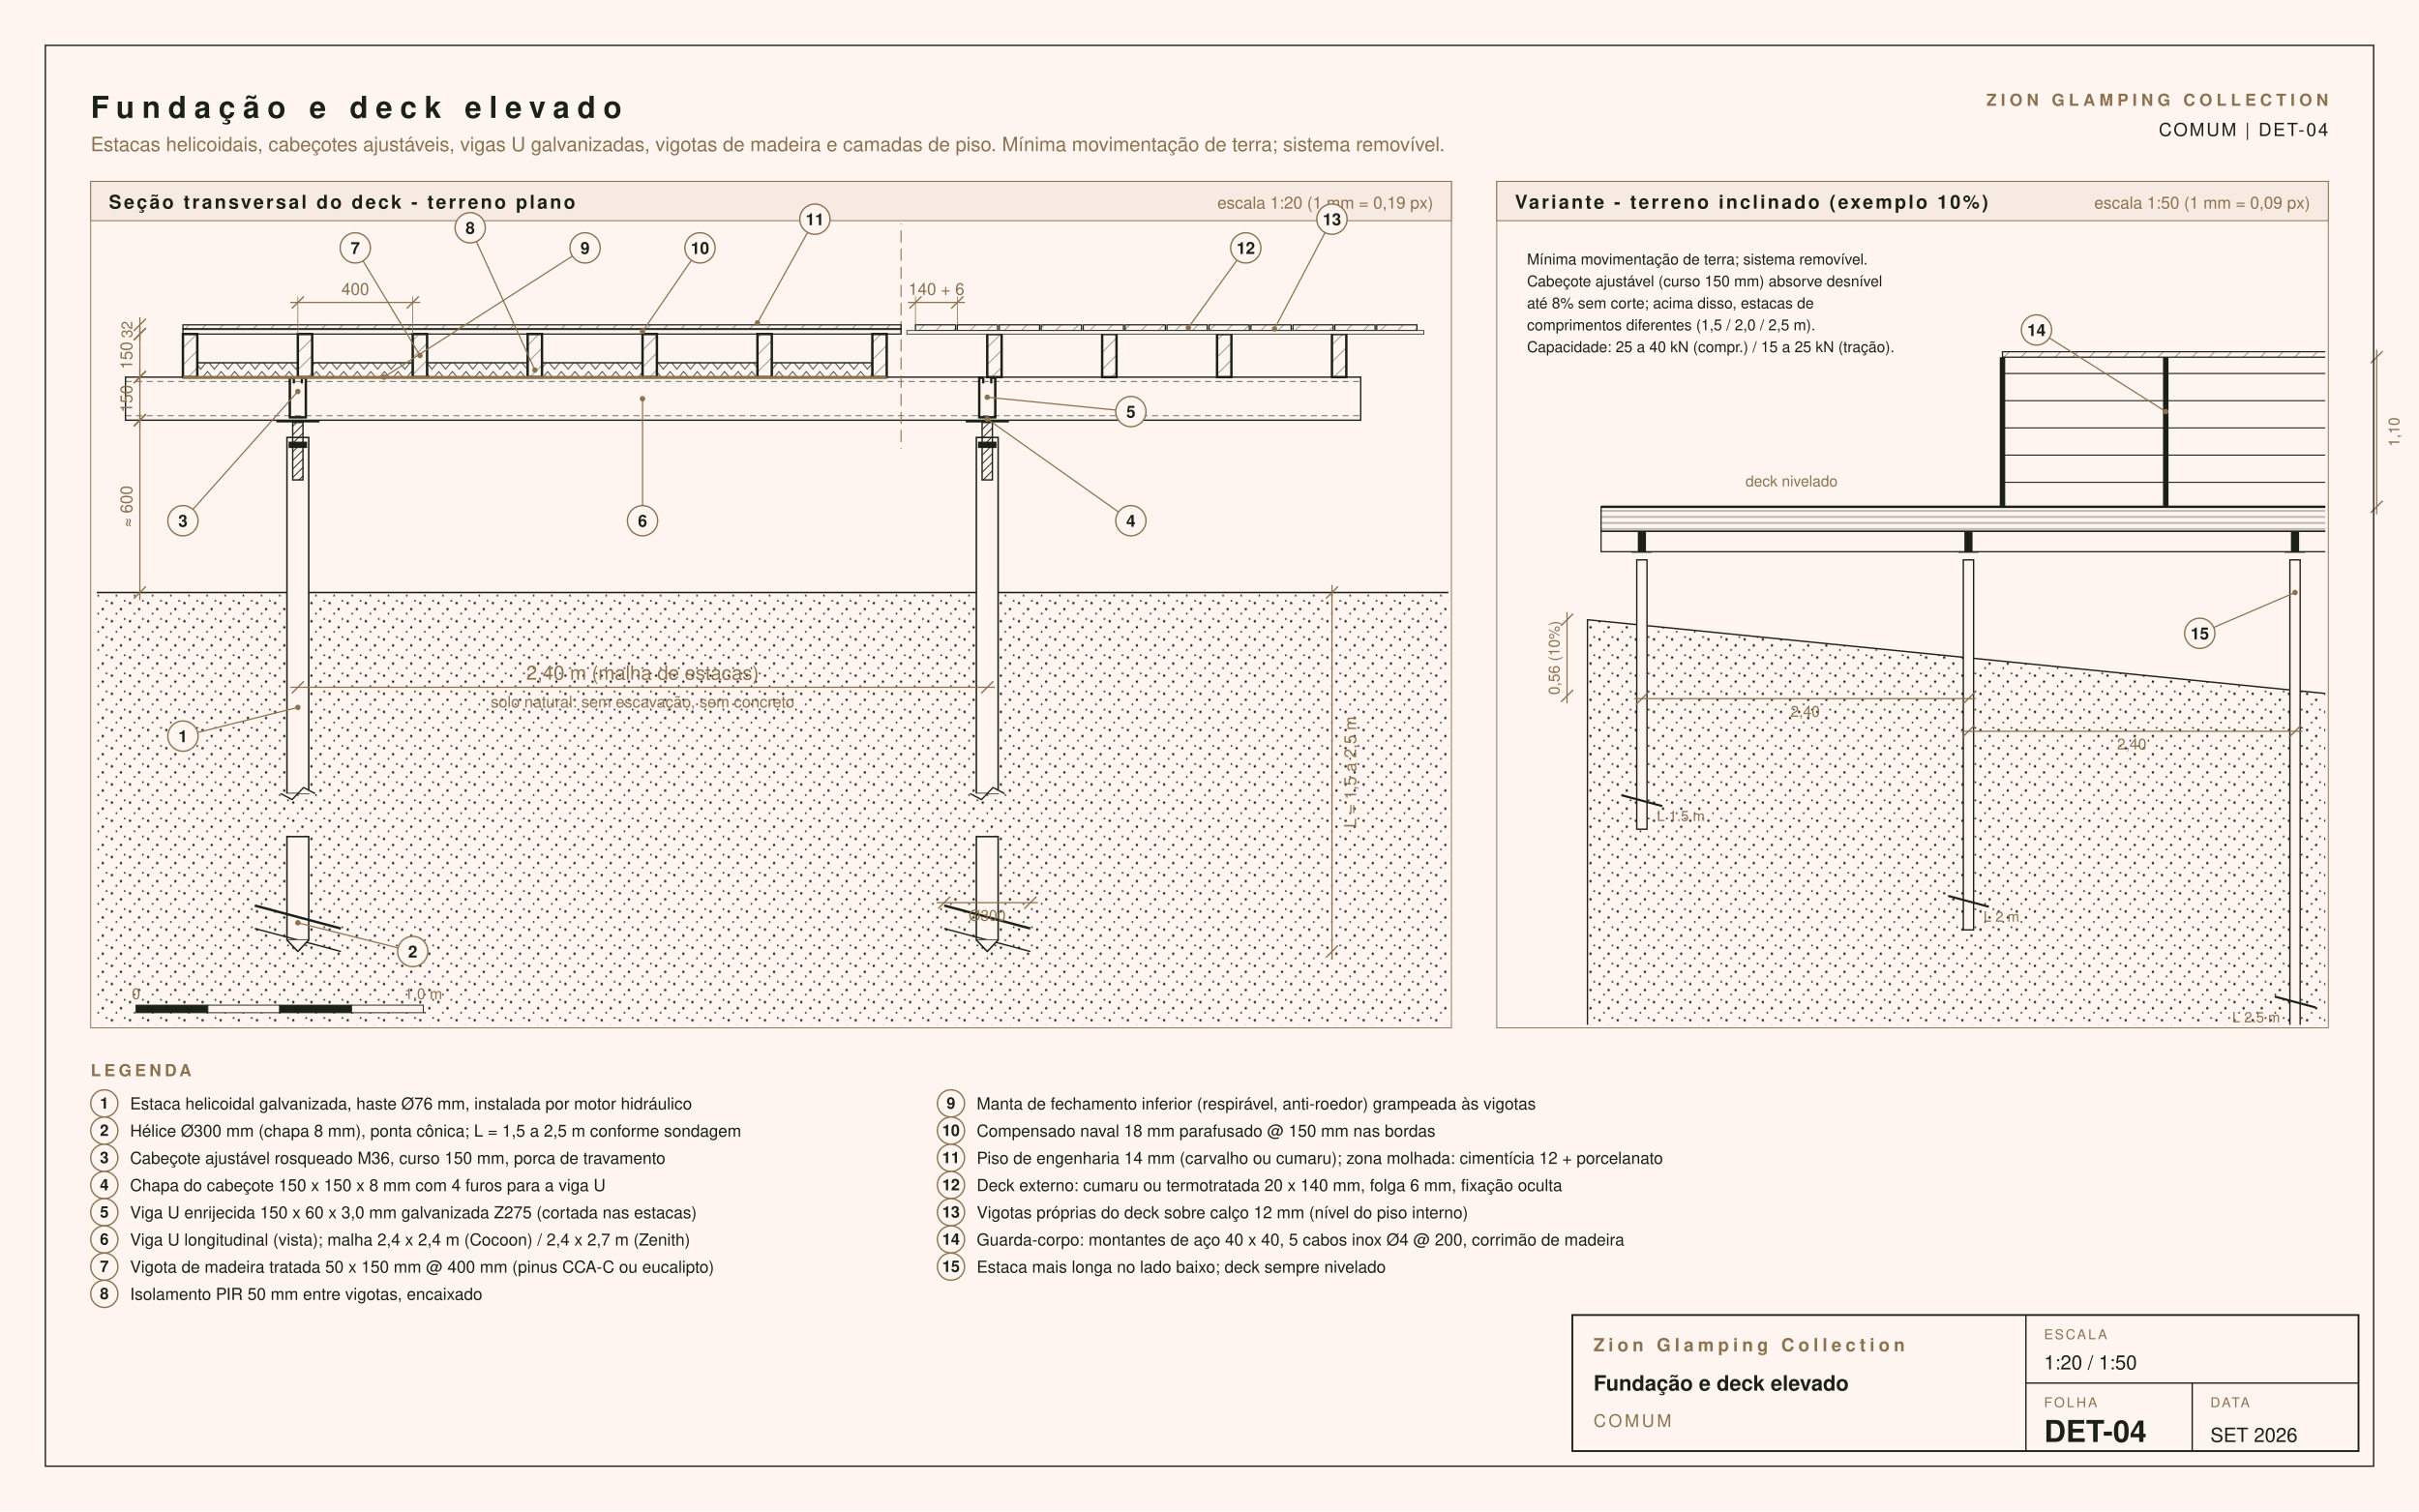
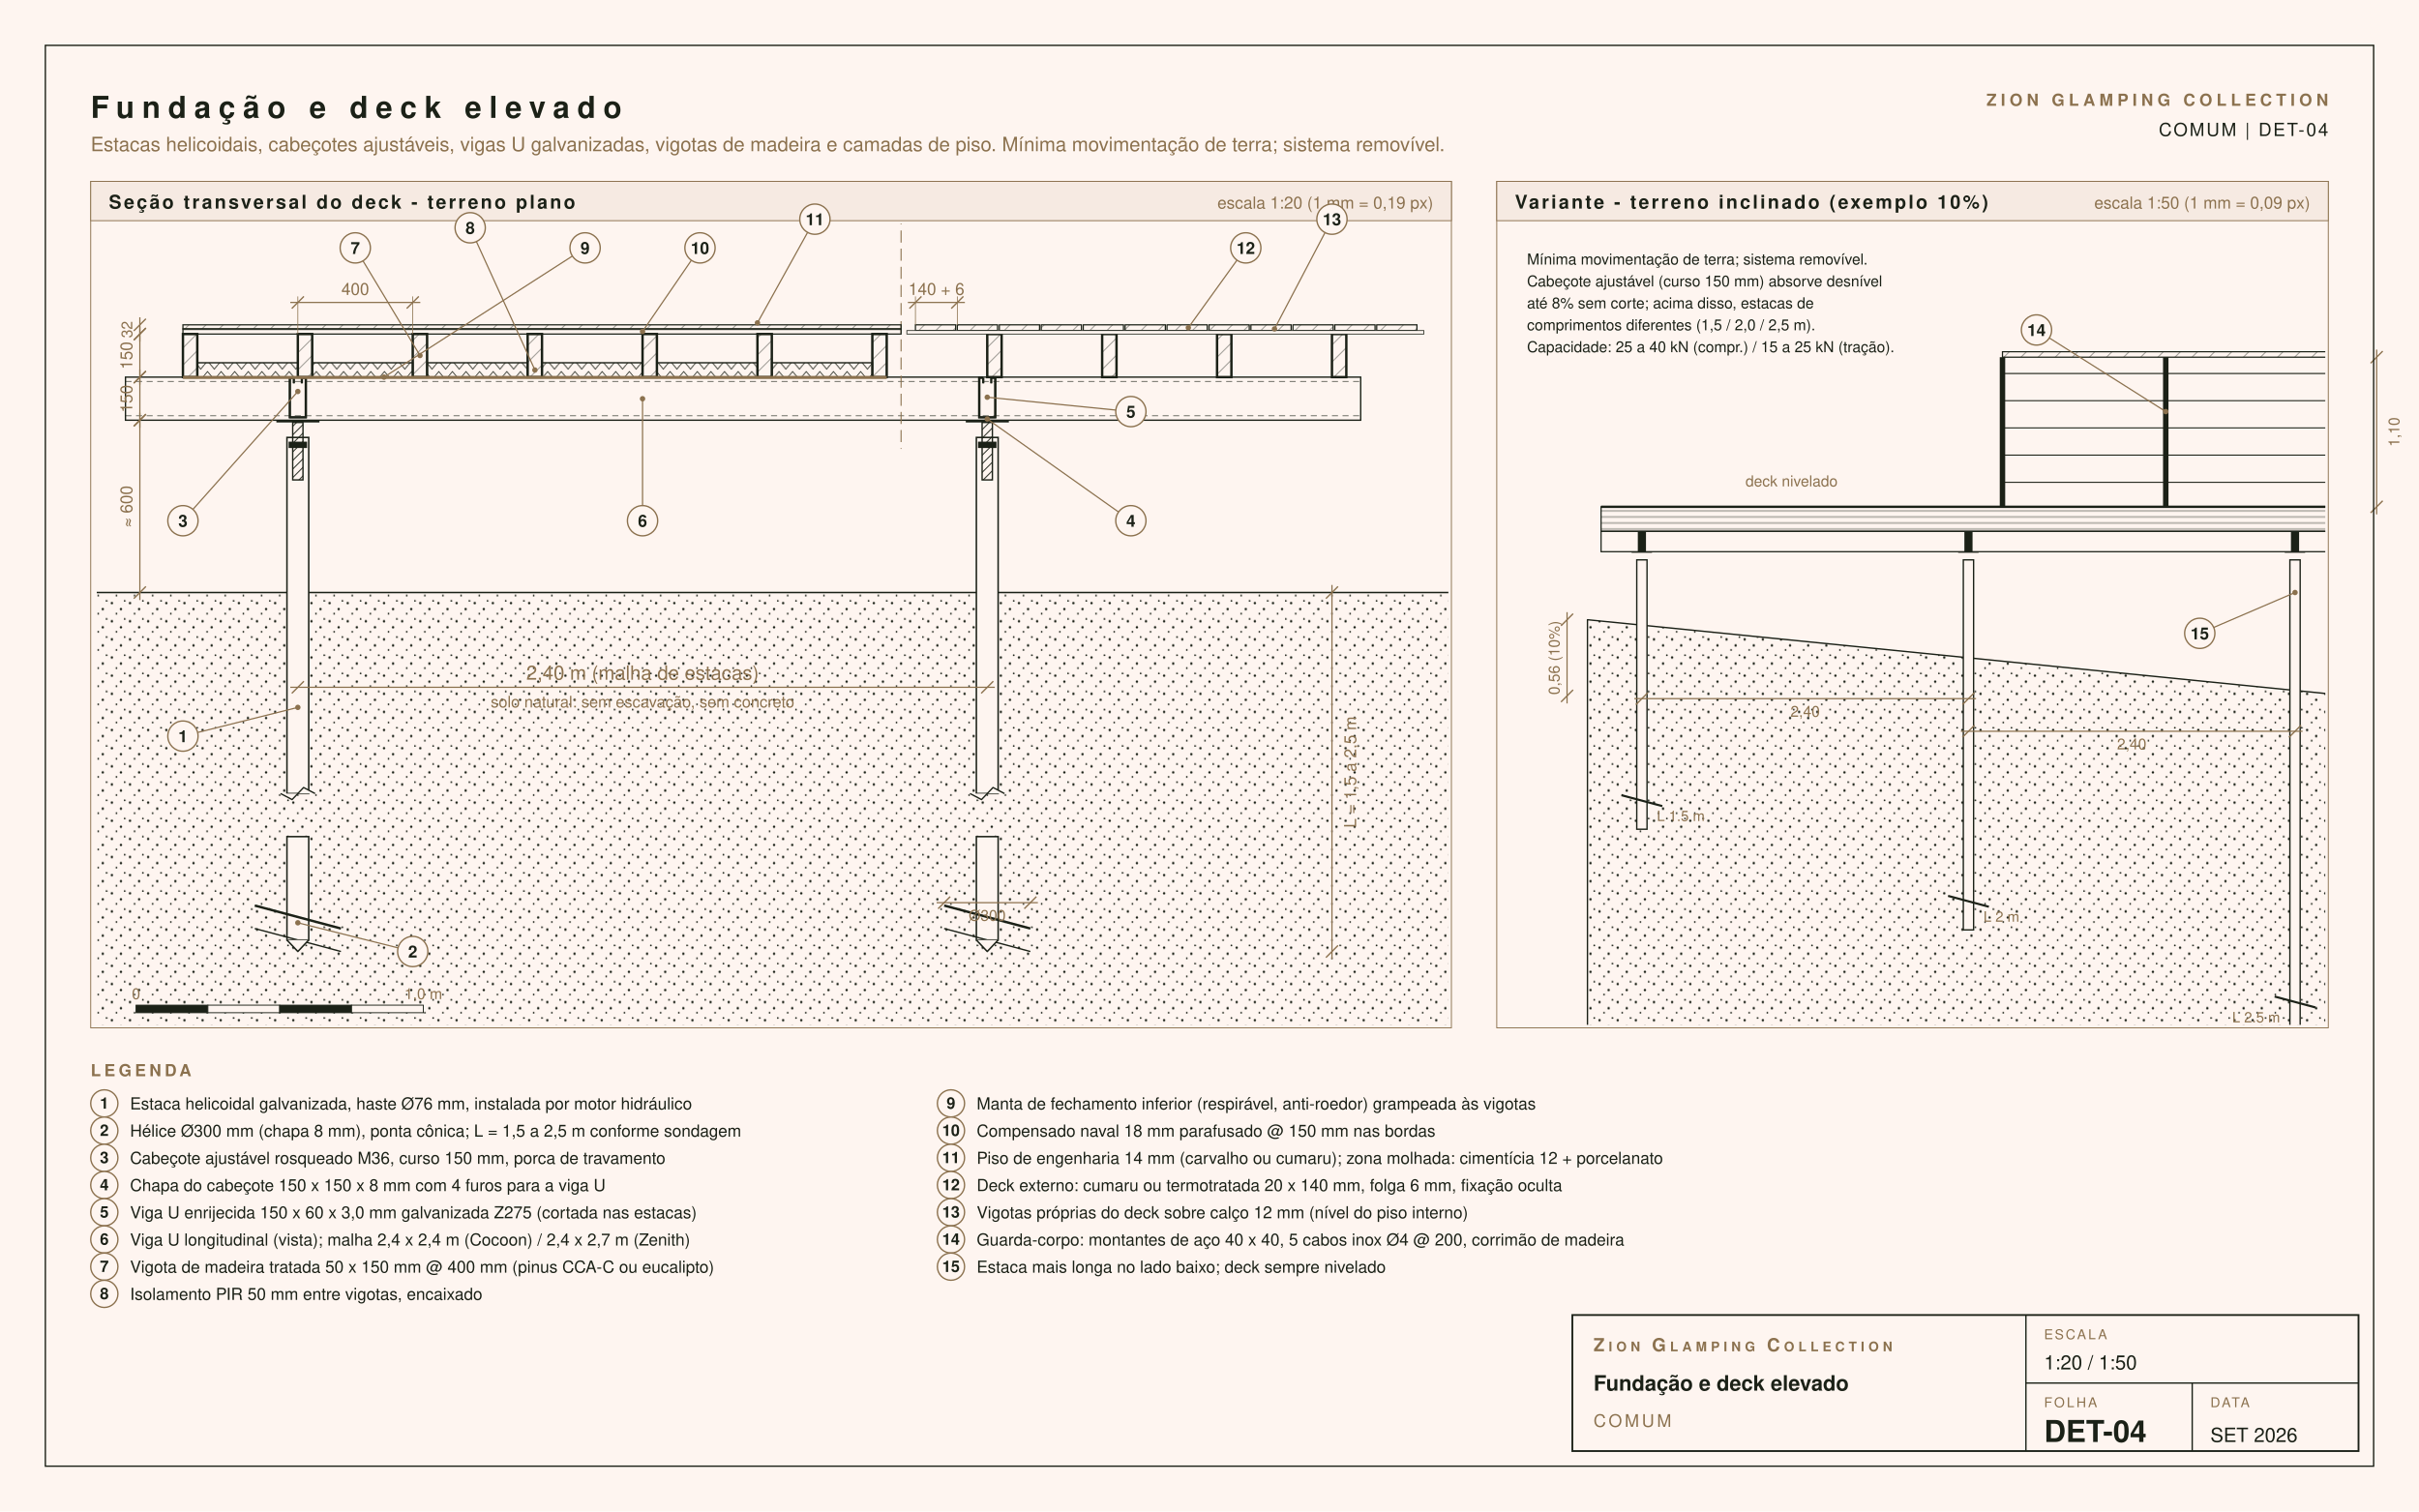
<svg xmlns="http://www.w3.org/2000/svg" width="1600" height="1000" viewBox="0 0 1600 1000" font-family="DM Sans, Helvetica, Arial, sans-serif" fill="#1B2117">
  <defs>
    <pattern id="p-wood" width="8" height="8" patternUnits="userSpaceOnUse" patternTransform="rotate(45)">
      <line x1="0" y1="0" x2="0" y2="8" stroke="#1B2117" stroke-width="0.5" />
    </pattern>
    <pattern id="p-steel" width="4" height="4" patternUnits="userSpaceOnUse" patternTransform="rotate(45)">
      <line x1="0" y1="0" x2="0" y2="4" stroke="#1B2117" stroke-width="1.1" />
    </pattern>
    <pattern id="p-ins" width="14" height="10" patternUnits="userSpaceOnUse">
      <path d="M0,5 L3.5,1 L7,5 L10.5,9 L14,5" fill="none" stroke="#1B2117" stroke-width="0.6" />
    </pattern>
    <pattern id="p-pir" width="9" height="7" patternUnits="userSpaceOnUse">
      <path d="M0,3.5 L2.25,0.8 L4.5,3.5 L6.75,6.2 L9,3.5" fill="none" stroke="#1B2117" stroke-width="0.5" />
    </pattern>
    <pattern id="p-dots" width="12" height="12" patternUnits="userSpaceOnUse">
      <circle cx="2" cy="3" r="0.8" fill="#1B2117" />
      <circle cx="8" cy="7" r="0.8" fill="#1B2117" />
      <circle cx="5" cy="10" r="0.6" fill="#1B2117" />
      <circle cx="10.5" cy="1.5" r="0.6" fill="#1B2117" />
    </pattern>
    <pattern id="p-gravel" width="14" height="14" patternUnits="userSpaceOnUse">
      <ellipse cx="3" cy="4" rx="2.2" ry="1.5" fill="none" stroke="#1B2117" stroke-width="0.5" />
      <ellipse cx="10" cy="9" rx="2.4" ry="1.6" fill="none" stroke="#1B2117" stroke-width="0.5" transform="rotate(30 10 9)" />
      <ellipse cx="11" cy="2" rx="1.6" ry="1.1" fill="none" stroke="#1B2117" stroke-width="0.5" />
    </pattern>
    <pattern id="p-osb" width="10" height="10" patternUnits="userSpaceOnUse">
      <line x1="1" y1="2" x2="4" y2="3" stroke="#1B2117" stroke-width="0.6" />
      <line x1="6" y1="7" x2="9" y2="5" stroke="#1B2117" stroke-width="0.6" />
      <line x1="2" y1="8" x2="4" y2="9" stroke="#1B2117" stroke-width="0.6" />
    </pattern>
    <pattern id="p-cem" width="6" height="6" patternUnits="userSpaceOnUse">
      <circle cx="1.5" cy="1.5" r="0.5" fill="#1B2117" />
      <circle cx="4.5" cy="4" r="0.5" fill="#1B2117" />
    </pattern>
    <pattern id="p-ply" width="10" height="4" patternUnits="userSpaceOnUse">
      <line x1="0" y1="2" x2="10" y2="2" stroke="#1B2117" stroke-width="0.35" />
    </pattern>
  </defs>
  <rect x="0" y="0" width="1600" height="1000" fill="#FEF5F0" />
  <rect x="60.0" y="120.0" width="900.0" height="560.0" fill="none" stroke="#8B714E" stroke-width="0.6" rx="0" />
  <rect x="60.0" y="120.0" width="900.0" height="26.0" fill="#F6EAE2" stroke="#8B714E" stroke-width="0.6" rx="0" />
  <text x="72.0" y="138.0" text-anchor="start" fill="#1B2117" style="font-size:12.5px;font-weight:600;letter-spacing:0.12em;text-transform:uppercase;">Seção transversal do deck  -  terreno plano</text>
  <text x="948.0" y="138.0" text-anchor="end" fill="#8B714E" style="font-size:11px;">escala 1:20 (1 mm = 0,19 px)</text>
  <clipPath id="c4a">
    <rect x="62" y="148" width="896" height="530" />
  </clipPath>
  <g clip-path="url(#c4a)">
    <rect x="64.0" y="392.0" width="912.0" height="304.0" fill="url(#p-dots)" stroke="none" stroke-width="0.9" rx="0" />
    <line x1="64.0" y1="392.0" x2="976.0" y2="392.0" stroke="#1B2117" stroke-width="1.0" stroke-linecap="butt" />
    <rect x="189.8" y="289.4" width="14.4" height="235.6" fill="#FEF5F0" stroke="#1B2117" stroke-width="1.0" rx="0" />
    <polyline points="185.6,525.0 193.2,529.0 200.8,521.0 208.4,525.0" fill="#FEF5F0" stroke="#1B2117" stroke-width="0.9" stroke-linejoin="round" stroke-linecap="butt" />
    <rect x="189.8" y="553.5" width="14.4" height="68.4" fill="#FEF5F0" stroke="#1B2117" stroke-width="1.0" rx="0" />
    <polyline points="168.5,599.1 225.5,614.3" fill="none" stroke="#1B2117" stroke-width="1.6" stroke-linejoin="round" stroke-linecap="butt" />
    <polyline points="168.5,614.3 225.5,629.5" fill="none" stroke="#1B2117" stroke-width="0.9" stroke-linejoin="round" stroke-linecap="butt" />
    <polyline points="189.8,621.9 197.0,629.5 204.2,621.9" fill="#FEF5F0" stroke="#1B2117" stroke-width="1.0" stroke-linejoin="round" stroke-linecap="butt" />
    <rect x="193.6" y="279.5" width="6.8" height="38.0" fill="url(#p-steel)" stroke="#1B2117" stroke-width="0.9" rx="0" />
    <rect x="190.9" y="292.2" width="12.2" height="4.2" fill="#1B2117" stroke="none" stroke-width="0.9" rx="0" />
    <rect x="182.8" y="278.0" width="28.5" height="1.5" fill="#1B2117" stroke="none" stroke-width="0.9" rx="0" />
    <polygon points="191.3,249.5 191.3,276.5 202.7,276.5 202.7,249.5 200.0,249.5 200.0,253.3 199.3,253.3 199.3,250.3 201.9,250.3 201.9,275.7 192.1,275.7 192.1,250.3 194.7,250.3 194.7,253.3 194.0,253.3 194.0,249.5" fill="#1B2117" stroke="#1B2117" stroke-width="0.8" stroke-linejoin="round" stroke-linecap="butt" />
    <rect x="645.8" y="289.4" width="14.4" height="235.6" fill="#FEF5F0" stroke="#1B2117" stroke-width="1.0" rx="0" />
    <polyline points="641.6,525.0 649.2,529.0 656.8,521.0 664.4,525.0" fill="#FEF5F0" stroke="#1B2117" stroke-width="0.9" stroke-linejoin="round" stroke-linecap="butt" />
    <rect x="645.8" y="553.5" width="14.4" height="68.4" fill="#FEF5F0" stroke="#1B2117" stroke-width="1.0" rx="0" />
    <polyline points="624.5,599.1 681.5,614.3" fill="none" stroke="#1B2117" stroke-width="1.6" stroke-linejoin="round" stroke-linecap="butt" />
    <polyline points="624.5,614.3 681.5,629.5" fill="none" stroke="#1B2117" stroke-width="0.9" stroke-linejoin="round" stroke-linecap="butt" />
    <polyline points="645.8,621.9 653.0,629.5 660.2,621.9" fill="#FEF5F0" stroke="#1B2117" stroke-width="1.0" stroke-linejoin="round" stroke-linecap="butt" />
    <rect x="649.6" y="279.5" width="6.8" height="38.0" fill="url(#p-steel)" stroke="#1B2117" stroke-width="0.9" rx="0" />
    <rect x="646.9" y="292.2" width="12.2" height="4.2" fill="#1B2117" stroke="none" stroke-width="0.9" rx="0" />
    <rect x="638.8" y="278.0" width="28.5" height="1.5" fill="#1B2117" stroke="none" stroke-width="0.9" rx="0" />
    <polygon points="647.3,249.5 647.3,276.5 658.7,276.5 658.7,249.5 656.0,249.5 656.0,253.3 655.3,253.3 655.3,250.3 657.9,250.3 657.9,275.7 648.1,275.7 648.1,250.3 650.7,250.3 650.7,253.3 650.0,253.3 650.0,249.5" fill="#1B2117" stroke="#1B2117" stroke-width="0.8" stroke-linejoin="round" stroke-linecap="butt" />
    <rect x="83.0" y="249.5" width="817.0" height="28.5" fill="none" stroke="#1B2117" stroke-width="0.9" rx="0" />
    <line x1="83.0" y1="275.1" x2="900.0" y2="275.1" stroke="#1B2117" stroke-width="0.4" stroke-linecap="butt" stroke-dasharray="4 3" />
    <line x1="83.0" y1="252.3" x2="900.0" y2="252.3" stroke="#1B2117" stroke-width="0.4" stroke-linecap="butt" stroke-dasharray="4 3" />
    <rect x="121.0" y="221.0" width="9.5" height="28.5" fill="url(#p-wood)" stroke="#1B2117" stroke-width="1.6" rx="0" />
    <rect x="197.0" y="221.0" width="9.5" height="28.5" fill="url(#p-wood)" stroke="#1B2117" stroke-width="1.6" rx="0" />
    <rect x="273.0" y="221.0" width="9.5" height="28.5" fill="url(#p-wood)" stroke="#1B2117" stroke-width="1.6" rx="0" />
    <rect x="349.0" y="221.0" width="9.5" height="28.5" fill="url(#p-wood)" stroke="#1B2117" stroke-width="1.6" rx="0" />
    <rect x="425.0" y="221.0" width="9.5" height="28.5" fill="url(#p-wood)" stroke="#1B2117" stroke-width="1.6" rx="0" />
    <rect x="501.0" y="221.0" width="9.5" height="28.5" fill="url(#p-wood)" stroke="#1B2117" stroke-width="1.6" rx="0" />
    <rect x="577.0" y="221.0" width="9.5" height="28.5" fill="url(#p-wood)" stroke="#1B2117" stroke-width="1.6" rx="0" />
    <rect x="653.0" y="221.0" width="9.5" height="28.5" fill="url(#p-wood)" stroke="#1B2117" stroke-width="1.6" rx="0" />
    <rect x="729.0" y="221.0" width="9.5" height="28.5" fill="url(#p-wood)" stroke="#1B2117" stroke-width="1.6" rx="0" />
    <rect x="805.0" y="221.0" width="9.5" height="28.5" fill="url(#p-wood)" stroke="#1B2117" stroke-width="1.6" rx="0" />
    <rect x="881.0" y="221.0" width="9.5" height="28.5" fill="url(#p-wood)" stroke="#1B2117" stroke-width="1.6" rx="0" />
    <rect x="130.5" y="240.0" width="66.5" height="9.5" fill="url(#p-pir)" stroke="#1B2117" stroke-width="0.9" rx="0" />
    <rect x="206.5" y="240.0" width="66.5" height="9.5" fill="url(#p-pir)" stroke="#1B2117" stroke-width="0.9" rx="0" />
    <rect x="282.5" y="240.0" width="66.5" height="9.5" fill="url(#p-pir)" stroke="#1B2117" stroke-width="0.9" rx="0" />
    <rect x="358.5" y="240.0" width="66.5" height="9.5" fill="url(#p-pir)" stroke="#1B2117" stroke-width="0.9" rx="0" />
    <rect x="434.5" y="240.0" width="66.5" height="9.5" fill="url(#p-pir)" stroke="#1B2117" stroke-width="0.9" rx="0" />
    <rect x="510.5" y="240.0" width="66.5" height="9.5" fill="url(#p-pir)" stroke="#1B2117" stroke-width="0.9" rx="0" />
    <line x1="121.0" y1="249.7" x2="586.5" y2="249.7" stroke="#8B714E" stroke-width="2.0" stroke-linecap="butt" />
    <line x1="596.0" y1="116.5" x2="596.0" y2="297.0" stroke="#8B714E" stroke-width="0.7" stroke-linecap="butt" stroke-dasharray="8 4" />
    <text x="596.0" y="112.7" text-anchor="middle" fill="#8B714E" style="font-size:10px;">borda da concha / parede</text>
    <rect x="121.0" y="217.6" width="475.0" height="3.4" fill="url(#p-ply)" stroke="#1B2117" stroke-width="0.8" rx="0" />
    <rect x="121.0" y="214.9" width="475.0" height="2.7" fill="url(#p-wood)" stroke="#1B2117" stroke-width="0.8" rx="0" />
    <rect x="605.5" y="214.9" width="26.6" height="3.8" fill="url(#p-wood)" stroke="#1B2117" stroke-width="0.8" rx="0" />
    <rect x="633.2" y="214.9" width="26.6" height="3.8" fill="url(#p-wood)" stroke="#1B2117" stroke-width="0.8" rx="0" />
    <rect x="661.0" y="214.9" width="26.6" height="3.8" fill="url(#p-wood)" stroke="#1B2117" stroke-width="0.8" rx="0" />
    <rect x="688.7" y="214.9" width="26.6" height="3.8" fill="url(#p-wood)" stroke="#1B2117" stroke-width="0.8" rx="0" />
    <rect x="716.5" y="214.9" width="26.6" height="3.8" fill="url(#p-wood)" stroke="#1B2117" stroke-width="0.8" rx="0" />
    <rect x="744.2" y="214.9" width="26.6" height="3.8" fill="url(#p-wood)" stroke="#1B2117" stroke-width="0.8" rx="0" />
    <rect x="771.9" y="214.9" width="26.6" height="3.8" fill="url(#p-wood)" stroke="#1B2117" stroke-width="0.8" rx="0" />
    <rect x="799.7" y="214.9" width="26.6" height="3.8" fill="url(#p-wood)" stroke="#1B2117" stroke-width="0.8" rx="0" />
    <rect x="827.4" y="214.9" width="26.6" height="3.8" fill="url(#p-wood)" stroke="#1B2117" stroke-width="0.8" rx="0" />
    <rect x="855.2" y="214.9" width="26.6" height="3.8" fill="url(#p-wood)" stroke="#1B2117" stroke-width="0.8" rx="0" />
    <rect x="882.9" y="214.9" width="26.6" height="3.8" fill="url(#p-wood)" stroke="#1B2117" stroke-width="0.8" rx="0" />
    <rect x="910.6" y="214.9" width="26.6" height="3.8" fill="url(#p-wood)" stroke="#1B2117" stroke-width="0.8" rx="0" />
    <rect x="599.8" y="218.7" width="342.0" height="2.3" fill="#FEF5F0" stroke="#1B2117" stroke-width="0.5" rx="0" />
  </g>
  <line x1="192.0" y1="454.7" x2="658.0" y2="454.7" stroke="#8B714E" stroke-width="0.8" stroke-linecap="butt" />
  <line x1="193.0" y1="458.7" x2="201.0" y2="450.7" stroke="#8B714E" stroke-width="0.9" stroke-linecap="butt" />
  <line x1="649.0" y1="458.7" x2="657.0" y2="450.7" stroke="#8B714E" stroke-width="0.9" stroke-linecap="butt" />
  <text x="425.0" y="449.7" text-anchor="middle" fill="#8B714E" style="font-size:13px;">2,40 m (malha de estacas)</text>
  <line x1="92.5" y1="273.0" x2="92.5" y2="397.0" stroke="#8B714E" stroke-width="0.8" stroke-linecap="butt" />
  <line x1="88.5" y1="396.0" x2="96.5" y2="388.0" stroke="#8B714E" stroke-width="0.9" stroke-linecap="butt" />
  <line x1="88.5" y1="282.0" x2="96.5" y2="274.0" stroke="#8B714E" stroke-width="0.9" stroke-linecap="butt" />
  <text x="87.5" y="335.0" text-anchor="middle" fill="#8B714E" style="font-size:11px;" transform="rotate(-90 87.5 335.0)">≈ 600</text>
  <line x1="92.5" y1="244.5" x2="92.5" y2="283.0" stroke="#8B714E" stroke-width="0.8" stroke-linecap="butt" />
  <line x1="88.5" y1="282.0" x2="96.5" y2="274.0" stroke="#8B714E" stroke-width="0.9" stroke-linecap="butt" />
  <line x1="88.5" y1="253.5" x2="96.5" y2="245.5" stroke="#8B714E" stroke-width="0.9" stroke-linecap="butt" />
  <text x="87.5" y="263.8" text-anchor="middle" fill="#8B714E" style="font-size:11px;" transform="rotate(-90 87.5 263.8)">150</text>
  <line x1="92.5" y1="216.0" x2="92.5" y2="254.5" stroke="#8B714E" stroke-width="0.8" stroke-linecap="butt" />
  <line x1="88.5" y1="253.5" x2="96.5" y2="245.5" stroke="#8B714E" stroke-width="0.9" stroke-linecap="butt" />
  <line x1="88.5" y1="225.0" x2="96.5" y2="217.0" stroke="#8B714E" stroke-width="0.9" stroke-linecap="butt" />
  <text x="87.5" y="235.2" text-anchor="middle" fill="#8B714E" style="font-size:11px;" transform="rotate(-90 87.5 235.2)">150</text>
  <line x1="92.5" y1="209.9" x2="92.5" y2="226.0" stroke="#8B714E" stroke-width="0.8" stroke-linecap="butt" />
  <line x1="88.5" y1="225.0" x2="96.5" y2="217.0" stroke="#8B714E" stroke-width="0.9" stroke-linecap="butt" />
  <line x1="88.5" y1="218.9" x2="96.5" y2="210.9" stroke="#8B714E" stroke-width="0.9" stroke-linecap="butt" />
  <text x="87.5" y="218.0" text-anchor="middle" fill="#8B714E" style="font-size:10px;" transform="rotate(-90 87.5 218.0)">32</text>
  <line x1="197.0" y1="221.0" x2="197.0" y2="196.1" stroke="#8B714E" stroke-width="0.5" stroke-linecap="butt" />
  <line x1="273.0" y1="221.0" x2="273.0" y2="196.1" stroke="#8B714E" stroke-width="0.5" stroke-linecap="butt" />
  <line x1="192.0" y1="200.1" x2="278.0" y2="200.1" stroke="#8B714E" stroke-width="0.8" stroke-linecap="butt" />
  <line x1="193.0" y1="204.1" x2="201.0" y2="196.1" stroke="#8B714E" stroke-width="0.9" stroke-linecap="butt" />
  <line x1="269.0" y1="204.1" x2="277.0" y2="196.1" stroke="#8B714E" stroke-width="0.9" stroke-linecap="butt" />
  <text x="235.0" y="195.1" text-anchor="middle" fill="#8B714E" style="font-size:11px;">400</text>
  <line x1="605.5" y1="214.9" x2="605.5" y2="196.1" stroke="#8B714E" stroke-width="0.5" stroke-linecap="butt" />
  <line x1="633.2" y1="214.9" x2="633.2" y2="196.1" stroke="#8B714E" stroke-width="0.5" stroke-linecap="butt" />
  <line x1="600.5" y1="200.1" x2="638.2" y2="200.1" stroke="#8B714E" stroke-width="0.8" stroke-linecap="butt" />
  <line x1="601.5" y1="204.1" x2="609.5" y2="196.1" stroke="#8B714E" stroke-width="0.9" stroke-linecap="butt" />
  <line x1="629.2" y1="204.1" x2="637.2" y2="196.1" stroke="#8B714E" stroke-width="0.9" stroke-linecap="butt" />
  <text x="619.4" y="195.1" text-anchor="middle" fill="#8B714E" style="font-size:11px;">140 + 6</text>
  <line x1="881.0" y1="387.0" x2="881.0" y2="634.5" stroke="#8B714E" stroke-width="0.8" stroke-linecap="butt" />
  <line x1="877.0" y1="633.5" x2="885.0" y2="625.5" stroke="#8B714E" stroke-width="0.9" stroke-linecap="butt" />
  <line x1="877.0" y1="396.0" x2="885.0" y2="388.0" stroke="#8B714E" stroke-width="0.9" stroke-linecap="butt" />
  <text x="897.0" y="510.8" text-anchor="middle" fill="#8B714E" style="font-size:11px;" transform="rotate(-90 897.0 510.8)">L = 1,5 a 2,5 m</text>
  <line x1="619.5" y1="597.2" x2="686.5" y2="597.2" stroke="#8B714E" stroke-width="0.8" stroke-linecap="butt" />
  <line x1="620.5" y1="601.2" x2="628.5" y2="593.2" stroke="#8B714E" stroke-width="0.9" stroke-linecap="butt" />
  <line x1="677.5" y1="601.2" x2="685.5" y2="593.2" stroke="#8B714E" stroke-width="0.9" stroke-linecap="butt" />
  <text x="653.0" y="609.2" text-anchor="middle" fill="#8B714E" style="font-size:10px;">Ø300</text>
  <text x="425.0" y="468.0" text-anchor="middle" fill="#8B714E" style="font-size:10.5px;">solo natural: sem escavação, sem concreto</text>
  <line x1="130.7" y1="484.6" x2="197.0" y2="468.0" stroke="#8B714E" stroke-width="0.8" stroke-linecap="butt" />
  <circle cx="197.0" cy="468.0" r="1.8" fill="#8B714E" stroke="none" stroke-width="0.9" />
  <circle cx="121.0" cy="487.0" r="10.0" fill="#FEF5F0" stroke="#8B714E" stroke-width="0.9" />
  <text x="121.0" y="491.0" text-anchor="middle" fill="#1B2117" style="font-size:11px;font-weight:600;">1</text>
  <line x1="263.3" y1="627.1" x2="197.0" y2="610.5" stroke="#8B714E" stroke-width="0.8" stroke-linecap="butt" />
  <circle cx="197.0" cy="610.5" r="1.8" fill="#8B714E" stroke="none" stroke-width="0.9" />
  <circle cx="273.0" cy="629.5" r="10.0" fill="#FEF5F0" stroke="#8B714E" stroke-width="0.9" />
  <text x="273.0" y="633.5" text-anchor="middle" fill="#1B2117" style="font-size:11px;font-weight:600;">2</text>
  <line x1="127.6" y1="337.0" x2="197.0" y2="259.0" stroke="#8B714E" stroke-width="0.8" stroke-linecap="butt" />
  <circle cx="197.0" cy="259.0" r="1.8" fill="#8B714E" stroke="none" stroke-width="0.9" />
  <circle cx="121.0" cy="344.5" r="10.0" fill="#FEF5F0" stroke="#8B714E" stroke-width="0.9" />
  <text x="121.0" y="348.5" text-anchor="middle" fill="#1B2117" style="font-size:11px;font-weight:600;">3</text>
  <line x1="739.8" y1="338.7" x2="653.0" y2="277.2" stroke="#8B714E" stroke-width="0.8" stroke-linecap="butt" />
  <circle cx="653.0" cy="277.2" r="1.8" fill="#8B714E" stroke="none" stroke-width="0.9" />
  <circle cx="748.0" cy="344.5" r="10.0" fill="#FEF5F0" stroke="#8B714E" stroke-width="0.9" />
  <text x="748.0" y="348.5" text-anchor="middle" fill="#1B2117" style="font-size:11px;font-weight:600;">4</text>
  <line x1="738.0" y1="271.3" x2="653.0" y2="262.8" stroke="#8B714E" stroke-width="0.8" stroke-linecap="butt" />
  <circle cx="653.0" cy="262.8" r="1.8" fill="#8B714E" stroke="none" stroke-width="0.9" />
  <circle cx="748.0" cy="272.3" r="10.0" fill="#FEF5F0" stroke="#8B714E" stroke-width="0.9" />
  <text x="748.0" y="276.3" text-anchor="middle" fill="#1B2117" style="font-size:11px;font-weight:600;">5</text>
  <line x1="425.0" y1="334.5" x2="425.0" y2="263.8" stroke="#8B714E" stroke-width="0.8" stroke-linecap="butt" />
  <circle cx="425.0" cy="263.8" r="1.8" fill="#8B714E" stroke="none" stroke-width="0.9" />
  <circle cx="425.0" cy="344.5" r="10.0" fill="#FEF5F0" stroke="#8B714E" stroke-width="0.9" />
  <text x="425.0" y="348.5" text-anchor="middle" fill="#1B2117" style="font-size:11px;font-weight:600;">6</text>
  <line x1="240.1" y1="172.6" x2="277.8" y2="235.2" stroke="#8B714E" stroke-width="0.8" stroke-linecap="butt" />
  <circle cx="277.8" cy="235.2" r="1.8" fill="#8B714E" stroke="none" stroke-width="0.9" />
  <circle cx="235.0" cy="164.0" r="10.0" fill="#FEF5F0" stroke="#8B714E" stroke-width="0.9" />
  <text x="235.0" y="168.0" text-anchor="middle" fill="#1B2117" style="font-size:11px;font-weight:600;">7</text>
  <line x1="315.1" y1="159.8" x2="353.8" y2="244.8" stroke="#8B714E" stroke-width="0.8" stroke-linecap="butt" />
  <circle cx="353.8" cy="244.8" r="1.8" fill="#8B714E" stroke="none" stroke-width="0.9" />
  <circle cx="311.0" cy="150.7" r="10.0" fill="#FEF5F0" stroke="#8B714E" stroke-width="0.9" />
  <text x="311.0" y="154.7" text-anchor="middle" fill="#1B2117" style="font-size:11px;font-weight:600;">8</text>
  <line x1="378.6" y1="169.4" x2="254.0" y2="249.5" stroke="#8B714E" stroke-width="0.8" stroke-linecap="butt" />
  <circle cx="254.0" cy="249.5" r="1.8" fill="#8B714E" stroke="none" stroke-width="0.9" />
  <circle cx="387.0" cy="164.0" r="10.0" fill="#FEF5F0" stroke="#8B714E" stroke-width="0.9" />
  <text x="387.0" y="168.0" text-anchor="middle" fill="#1B2117" style="font-size:11px;font-weight:600;">9</text>
  <line x1="457.3" y1="172.2" x2="425.0" y2="219.3" stroke="#8B714E" stroke-width="0.8" stroke-linecap="butt" />
  <circle cx="425.0" cy="219.3" r="1.8" fill="#8B714E" stroke="none" stroke-width="0.9" />
  <circle cx="463.0" cy="164.0" r="10.0" fill="#FEF5F0" stroke="#8B714E" stroke-width="0.9" />
  <text x="463.0" y="168.0" text-anchor="middle" fill="#1B2117" style="font-size:11px;font-weight:600;">10</text>
  <line x1="534.2" y1="153.7" x2="501.0" y2="213.6" stroke="#8B714E" stroke-width="0.8" stroke-linecap="butt" />
  <circle cx="501.0" cy="213.6" r="1.8" fill="#8B714E" stroke="none" stroke-width="0.9" />
  <circle cx="539.0" cy="145.0" r="10.0" fill="#FEF5F0" stroke="#8B714E" stroke-width="0.9" />
  <text x="539.0" y="149.0" text-anchor="middle" fill="#1B2117" style="font-size:11px;font-weight:600;">11</text>
  <line x1="818.2" y1="172.1" x2="786.0" y2="216.8" stroke="#8B714E" stroke-width="0.8" stroke-linecap="butt" />
  <circle cx="786.0" cy="216.8" r="1.8" fill="#8B714E" stroke="none" stroke-width="0.9" />
  <circle cx="824.0" cy="164.0" r="10.0" fill="#FEF5F0" stroke="#8B714E" stroke-width="0.9" />
  <text x="824.0" y="168.0" text-anchor="middle" fill="#1B2117" style="font-size:11px;font-weight:600;">12</text>
  <line x1="876.4" y1="153.9" x2="843.0" y2="217.6" stroke="#8B714E" stroke-width="0.8" stroke-linecap="butt" />
  <circle cx="843.0" cy="217.6" r="1.8" fill="#8B714E" stroke="none" stroke-width="0.9" />
  <circle cx="881.0" cy="145.0" r="10.0" fill="#FEF5F0" stroke="#8B714E" stroke-width="0.9" />
  <text x="881.0" y="149.0" text-anchor="middle" fill="#1B2117" style="font-size:11px;font-weight:600;">13</text>
  <rect x="90.0" y="665.0" width="47.5" height="5.0" fill="#1B2117" stroke="#1B2117" stroke-width="0.6" rx="0" />
  <rect x="137.5" y="665.0" width="47.5" height="5.0" fill="#FEF5F0" stroke="#1B2117" stroke-width="0.6" rx="0" />
  <rect x="185.0" y="665.0" width="47.5" height="5.0" fill="#1B2117" stroke="#1B2117" stroke-width="0.6" rx="0" />
  <rect x="232.5" y="665.0" width="47.5" height="5.0" fill="#FEF5F0" stroke="#1B2117" stroke-width="0.6" rx="0" />
  <text x="90.0" y="661.0" text-anchor="middle" fill="#8B714E" style="font-size:10px;">0</text>
  <text x="280.0" y="661.0" text-anchor="middle" fill="#8B714E" style="font-size:10px;">1,0 m</text>
  <rect x="990.0" y="120.0" width="550.0" height="560.0" fill="none" stroke="#8B714E" stroke-width="0.6" rx="0" />
  <rect x="990.0" y="120.0" width="550.0" height="26.0" fill="#F6EAE2" stroke="#8B714E" stroke-width="0.6" rx="0" />
  <text x="1002.0" y="138.0" text-anchor="start" fill="#1B2117" style="font-size:12.5px;font-weight:600;letter-spacing:0.12em;text-transform:uppercase;">Variante  -  terreno inclinado (exemplo 10%)</text>
  <text x="1528.0" y="138.0" text-anchor="end" fill="#8B714E" style="font-size:11px;">escala 1:50 (1 mm = 0,09 px)</text>
  <clipPath id="c4b">
    <rect x="992" y="148" width="546" height="530" />
  </clipPath>
  <g clip-path="url(#c4b)">
    <polygon points="1050.0,410.0 1068.0,411.8 1086.0,413.6 1104.0,415.4 1122.0,417.2 1140.0,419.0 1158.0,420.8 1176.0,422.6 1194.0,424.4 1212.0,426.2 1230.0,428.0 1248.0,429.8 1266.0,431.6 1284.0,433.4 1302.0,435.2 1320.0,437.0 1338.0,438.8 1356.0,440.6 1374.0,442.4 1392.0,444.2 1410.0,446.0 1428.0,447.8 1446.0,449.6 1464.0,451.4 1482.0,453.2 1500.0,455.0 1518.0,456.8 1536.0,458.6 1554.0,460.4 1554.0,698.0 1050.0,698.0" fill="url(#p-dots)" stroke="#1B2117" stroke-width="0.9" stroke-linejoin="round" stroke-linecap="butt" />
    <rect x="1082.6" y="370.4" width="6.8" height="178.2" fill="#FEF5F0" stroke="#1B2117" stroke-width="0.9" rx="0" />
    <polyline points="1072.5,526.1 1099.5,533.3" fill="none" stroke="#1B2117" stroke-width="1.4" stroke-linejoin="round" stroke-linecap="butt" />
    <rect x="1079.2" y="365.0" width="13.5" height="0.7" fill="#1B2117" stroke="none" stroke-width="0.9" rx="0" />
    <rect x="1083.3" y="351.5" width="5.4" height="13.5" fill="#1B2117" stroke="none" stroke-width="0.9" rx="0" />
    <text x="1095.9" y="543.2" text-anchor="start" fill="#8B714E" style="font-size:9.5px;">L 1.5 m</text>
    <rect x="1298.6" y="370.4" width="6.8" height="244.8" fill="#FEF5F0" stroke="#1B2117" stroke-width="0.9" rx="0" />
    <polyline points="1288.5,592.7 1315.5,599.9" fill="none" stroke="#1B2117" stroke-width="1.4" stroke-linejoin="round" stroke-linecap="butt" />
    <rect x="1295.2" y="365.0" width="13.5" height="0.7" fill="#1B2117" stroke="none" stroke-width="0.9" rx="0" />
    <rect x="1299.3" y="351.5" width="5.4" height="13.5" fill="#1B2117" stroke="none" stroke-width="0.9" rx="0" />
    <text x="1311.9" y="609.8" text-anchor="start" fill="#8B714E" style="font-size:9.5px;">L 2 m</text>
    <rect x="1514.6" y="370.4" width="6.8" height="311.4" fill="#FEF5F0" stroke="#1B2117" stroke-width="0.9" rx="0" />
    <polyline points="1504.5,659.3 1531.5,666.5" fill="none" stroke="#1B2117" stroke-width="1.4" stroke-linejoin="round" stroke-linecap="butt" />
    <rect x="1511.2" y="365.0" width="13.5" height="0.7" fill="#1B2117" stroke="none" stroke-width="0.9" rx="0" />
    <rect x="1515.3" y="351.5" width="5.4" height="13.5" fill="#1B2117" stroke="none" stroke-width="0.9" rx="0" />
    <text x="1508.1" y="676.4" text-anchor="end" fill="#8B714E" style="font-size:9.5px;">L 2.5 m</text>
    <rect x="1059.0" y="351.5" width="486.0" height="13.5" fill="none" stroke="#1B2117" stroke-width="0.8" rx="0" />
    <rect x="1059.0" y="335.3" width="486.0" height="16.2" fill="url(#p-ply)" stroke="#1B2117" stroke-width="0.8" rx="0" />
    <line x1="1059.0" y1="335.3" x2="1545.0" y2="335.3" stroke="#1B2117" stroke-width="1.6" stroke-linecap="butt" />
    <rect x="1538.7" y="236.3" width="3.6" height="99.0" fill="#1B2117" stroke="none" stroke-width="0.9" rx="0" />
    <rect x="1430.7" y="236.3" width="3.6" height="99.0" fill="#1B2117" stroke="none" stroke-width="0.9" rx="0" />
    <rect x="1322.7" y="236.3" width="3.6" height="99.0" fill="#1B2117" stroke="none" stroke-width="0.9" rx="0" />
    <line x1="1324.5" y1="319.1" x2="1540.5" y2="319.1" stroke="#1B2117" stroke-width="0.7" stroke-linecap="butt" />
    <line x1="1324.5" y1="301.1" x2="1540.5" y2="301.1" stroke="#1B2117" stroke-width="0.7" stroke-linecap="butt" />
    <line x1="1324.5" y1="283.1" x2="1540.5" y2="283.1" stroke="#1B2117" stroke-width="0.7" stroke-linecap="butt" />
    <line x1="1324.5" y1="265.1" x2="1540.5" y2="265.1" stroke="#1B2117" stroke-width="0.7" stroke-linecap="butt" />
    <line x1="1324.5" y1="247.1" x2="1540.5" y2="247.1" stroke="#1B2117" stroke-width="0.7" stroke-linecap="butt" />
    <rect x="1324.5" y="232.7" width="216.0" height="3.6" fill="url(#p-wood)" stroke="#1B2117" stroke-width="0.8" rx="0" />
  </g>
  <line x1="1572.0" y1="231.3" x2="1572.0" y2="340.3" stroke="#8B714E" stroke-width="0.8" stroke-linecap="butt" />
  <line x1="1568.0" y1="339.3" x2="1576.0" y2="331.3" stroke="#8B714E" stroke-width="0.9" stroke-linecap="butt" />
  <line x1="1568.0" y1="240.3" x2="1576.0" y2="232.3" stroke="#8B714E" stroke-width="0.9" stroke-linecap="butt" />
  <text x="1587.0" y="285.8" text-anchor="middle" fill="#8B714E" style="font-size:10px;" transform="rotate(-90 1587.0 285.8)">1,10</text>
  <line x1="1036.5" y1="405.0" x2="1036.5" y2="465.4" stroke="#8B714E" stroke-width="0.8" stroke-linecap="butt" />
  <line x1="1032.5" y1="414.0" x2="1040.5" y2="406.0" stroke="#8B714E" stroke-width="0.9" stroke-linecap="butt" />
  <line x1="1032.5" y1="464.4" x2="1040.5" y2="456.4" stroke="#8B714E" stroke-width="0.9" stroke-linecap="butt" />
  <text x="1031.5" y="435.2" text-anchor="middle" fill="#8B714E" style="font-size:10px;" transform="rotate(-90 1031.5 435.2)">0,56 (10%)</text>
  <line x1="1081.0" y1="462.2" x2="1307.0" y2="462.2" stroke="#8B714E" stroke-width="0.8" stroke-linecap="butt" />
  <line x1="1082.0" y1="466.2" x2="1090.0" y2="458.2" stroke="#8B714E" stroke-width="0.9" stroke-linecap="butt" />
  <line x1="1298.0" y1="466.2" x2="1306.0" y2="458.2" stroke="#8B714E" stroke-width="0.9" stroke-linecap="butt" />
  <text x="1194.0" y="474.2" text-anchor="middle" fill="#8B714E" style="font-size:10px;">2,40</text>
  <line x1="1297.0" y1="483.8" x2="1523.0" y2="483.8" stroke="#8B714E" stroke-width="0.8" stroke-linecap="butt" />
  <line x1="1298.0" y1="487.8" x2="1306.0" y2="479.8" stroke="#8B714E" stroke-width="0.9" stroke-linecap="butt" />
  <line x1="1514.0" y1="487.8" x2="1522.0" y2="479.8" stroke="#8B714E" stroke-width="0.9" stroke-linecap="butt" />
  <text x="1410.0" y="495.8" text-anchor="middle" fill="#8B714E" style="font-size:10px;">2,40</text>
  <text x="1185.0" y="321.8" text-anchor="middle" fill="#8B714E" style="font-size:10px;">deck nivelado</text>
  <line x1="1355.5" y1="223.6" x2="1432.5" y2="272.3" stroke="#8B714E" stroke-width="0.8" stroke-linecap="butt" />
  <circle cx="1432.5" cy="272.3" r="1.8" fill="#8B714E" stroke="none" stroke-width="0.9" />
  <circle cx="1347.0" cy="218.3" r="10.0" fill="#FEF5F0" stroke="#8B714E" stroke-width="0.9" />
  <text x="1347.0" y="222.3" text-anchor="middle" fill="#1B2117" style="font-size:11px;font-weight:600;">14</text>
  <line x1="1464.2" y1="415.1" x2="1518.0" y2="392.0" stroke="#8B714E" stroke-width="0.8" stroke-linecap="butt" />
  <circle cx="1518.0" cy="392.0" r="1.8" fill="#8B714E" stroke="none" stroke-width="0.9" />
  <circle cx="1455.0" cy="419.0" r="10.0" fill="#FEF5F0" stroke="#8B714E" stroke-width="0.9" />
  <text x="1455.0" y="423.0" text-anchor="middle" fill="#1B2117" style="font-size:11px;font-weight:600;">15</text>
  <text x="1010.0" y="175.0" text-anchor="start" fill="#1B2117" style="font-size:10px;">Mínima movimentação de terra; sistema removível.</text>
  <text x="1010.0" y="189.5" text-anchor="start" fill="#1B2117" style="font-size:10px;">Cabeçote ajustável (curso 150 mm) absorve desnível</text>
  <text x="1010.0" y="204.0" text-anchor="start" fill="#1B2117" style="font-size:10px;">até 8% sem corte; acima disso, estacas de</text>
  <text x="1010.0" y="218.5" text-anchor="start" fill="#1B2117" style="font-size:10px;">comprimentos diferentes (1,5 / 2,0 / 2,5 m).</text>
  <text x="1010.0" y="233.0" text-anchor="start" fill="#1B2117" style="font-size:10px;">Capacidade: 25 a 40 kN (compr.) / 15 a 25 kN (tração).</text>
  <text x="60.0" y="712.0" text-anchor="start" fill="#8B714E" style="font-size:11px;font-weight:600;letter-spacing:0.2em;">LEGENDA</text>
  <circle cx="69.0" cy="730.0" r="9.0" fill="#FEF5F0" stroke="#8B714E" stroke-width="0.9" />
  <text x="69.0" y="733.5" text-anchor="middle" fill="#1B2117" style="font-size:10.5px;font-weight:600;">1</text>
  <text x="86.0" y="734.0" text-anchor="start" fill="#1B2117" style="font-size:11px;">Estaca helicoidal galvanizada, haste Ø76 mm, instalada por motor hidráulico</text>
  <circle cx="69.0" cy="748.0" r="9.0" fill="#FEF5F0" stroke="#8B714E" stroke-width="0.9" />
  <text x="69.0" y="751.5" text-anchor="middle" fill="#1B2117" style="font-size:10.5px;font-weight:600;">2</text>
  <text x="86.0" y="752.0" text-anchor="start" fill="#1B2117" style="font-size:11px;">Hélice Ø300 mm (chapa 8 mm), ponta cônica; L = 1,5 a 2,5 m conforme sondagem</text>
  <circle cx="69.0" cy="766.0" r="9.0" fill="#FEF5F0" stroke="#8B714E" stroke-width="0.9" />
  <text x="69.0" y="769.5" text-anchor="middle" fill="#1B2117" style="font-size:10.5px;font-weight:600;">3</text>
  <text x="86.0" y="770.0" text-anchor="start" fill="#1B2117" style="font-size:11px;">Cabeçote ajustável rosqueado M36, curso 150 mm, porca de travamento</text>
  <circle cx="69.0" cy="784.0" r="9.0" fill="#FEF5F0" stroke="#8B714E" stroke-width="0.9" />
  <text x="69.0" y="787.5" text-anchor="middle" fill="#1B2117" style="font-size:10.5px;font-weight:600;">4</text>
  <text x="86.0" y="788.0" text-anchor="start" fill="#1B2117" style="font-size:11px;">Chapa do cabeçote 150 x 150 x 8 mm com 4 furos para a viga U</text>
  <circle cx="69.0" cy="802.0" r="9.0" fill="#FEF5F0" stroke="#8B714E" stroke-width="0.9" />
  <text x="69.0" y="805.5" text-anchor="middle" fill="#1B2117" style="font-size:10.5px;font-weight:600;">5</text>
  <text x="86.0" y="806.0" text-anchor="start" fill="#1B2117" style="font-size:11px;">Viga U enrijecida 150 x 60 x 3,0 mm galvanizada Z275 (cortada nas estacas)</text>
  <circle cx="69.0" cy="820.0" r="9.0" fill="#FEF5F0" stroke="#8B714E" stroke-width="0.9" />
  <text x="69.0" y="823.5" text-anchor="middle" fill="#1B2117" style="font-size:10.5px;font-weight:600;">6</text>
  <text x="86.0" y="824.0" text-anchor="start" fill="#1B2117" style="font-size:11px;">Viga U longitudinal (vista); malha 2,4 x 2,4 m (Cocoon) / 2,4 x 2,7 m (Zenith)</text>
  <circle cx="69.0" cy="838.0" r="9.0" fill="#FEF5F0" stroke="#8B714E" stroke-width="0.9" />
  <text x="69.0" y="841.5" text-anchor="middle" fill="#1B2117" style="font-size:10.5px;font-weight:600;">7</text>
  <text x="86.0" y="842.0" text-anchor="start" fill="#1B2117" style="font-size:11px;">Vigota de madeira tratada 50 x 150 mm @ 400 mm (pinus CCA-C ou eucalipto)</text>
  <circle cx="69.0" cy="856.0" r="9.0" fill="#FEF5F0" stroke="#8B714E" stroke-width="0.9" />
  <text x="69.0" y="859.5" text-anchor="middle" fill="#1B2117" style="font-size:10.5px;font-weight:600;">8</text>
  <text x="86.0" y="860.0" text-anchor="start" fill="#1B2117" style="font-size:11px;">Isolamento PIR 50 mm entre vigotas, encaixado</text>
  <circle cx="629.0" cy="730.0" r="9.0" fill="#FEF5F0" stroke="#8B714E" stroke-width="0.9" />
  <text x="629.0" y="733.5" text-anchor="middle" fill="#1B2117" style="font-size:10.5px;font-weight:600;">9</text>
  <text x="646.0" y="734.0" text-anchor="start" fill="#1B2117" style="font-size:11px;">Manta de fechamento inferior (respirável, anti-roedor) grampeada às vigotas</text>
  <circle cx="629.0" cy="748.0" r="9.0" fill="#FEF5F0" stroke="#8B714E" stroke-width="0.9" />
  <text x="629.0" y="751.5" text-anchor="middle" fill="#1B2117" style="font-size:10.5px;font-weight:600;">10</text>
  <text x="646.0" y="752.0" text-anchor="start" fill="#1B2117" style="font-size:11px;">Compensado naval 18 mm parafusado @ 150 mm nas bordas</text>
  <circle cx="629.0" cy="766.0" r="9.0" fill="#FEF5F0" stroke="#8B714E" stroke-width="0.9" />
  <text x="629.0" y="769.5" text-anchor="middle" fill="#1B2117" style="font-size:10.5px;font-weight:600;">11</text>
  <text x="646.0" y="770.0" text-anchor="start" fill="#1B2117" style="font-size:11px;">Piso de engenharia 14 mm (carvalho ou cumaru); zona molhada: cimentícia 12 + porcelanato</text>
  <circle cx="629.0" cy="784.0" r="9.0" fill="#FEF5F0" stroke="#8B714E" stroke-width="0.9" />
  <text x="629.0" y="787.5" text-anchor="middle" fill="#1B2117" style="font-size:10.5px;font-weight:600;">12</text>
  <text x="646.0" y="788.0" text-anchor="start" fill="#1B2117" style="font-size:11px;">Deck externo: cumaru ou termotratada 20 x 140 mm, folga 6 mm, fixação oculta</text>
  <circle cx="629.0" cy="802.0" r="9.0" fill="#FEF5F0" stroke="#8B714E" stroke-width="0.9" />
  <text x="629.0" y="805.5" text-anchor="middle" fill="#1B2117" style="font-size:10.5px;font-weight:600;">13</text>
  <text x="646.0" y="806.0" text-anchor="start" fill="#1B2117" style="font-size:11px;">Vigotas próprias do deck sobre calço 12 mm (nível do piso interno)</text>
  <circle cx="629.0" cy="820.0" r="9.0" fill="#FEF5F0" stroke="#8B714E" stroke-width="0.9" />
  <text x="629.0" y="823.5" text-anchor="middle" fill="#1B2117" style="font-size:10.5px;font-weight:600;">14</text>
  <text x="646.0" y="824.0" text-anchor="start" fill="#1B2117" style="font-size:11px;">Guarda-corpo: montantes de aço 40 x 40, 5 cabos inox Ø4 @ 200, corrimão de madeira</text>
  <circle cx="629.0" cy="838.0" r="9.0" fill="#FEF5F0" stroke="#8B714E" stroke-width="0.9" />
  <text x="629.0" y="841.5" text-anchor="middle" fill="#1B2117" style="font-size:10.5px;font-weight:600;">15</text>
  <text x="646.0" y="842.0" text-anchor="start" fill="#1B2117" style="font-size:11px;">Estaca mais longa no lado baixo; deck sempre nivelado</text>
  <rect x="30.0" y="30.0" width="1540.0" height="940.0" fill="none" stroke="#1B2117" stroke-width="0.9" rx="0" />
  <text x="60.0" y="78.0" text-anchor="start" fill="#1B2117" style="font-size:20px;font-weight:600;letter-spacing:0.25em;text-transform:uppercase;">Fundação e deck elevado</text>
  <text x="60.0" y="100.0" text-anchor="start" fill="#8B714E" style="font-size:13px;">Estacas helicoidais, cabeçotes ajustáveis, vigas U galvanizadas, vigotas de madeira e camadas de piso. Mínima movimentação de terra; sistema removível.</text>
  <text x="1540.0" y="70.0" text-anchor="end" fill="#8B714E" style="font-size:11px;font-weight:600;letter-spacing:0.25em;">ZION GLAMPING COLLECTION</text>
  <text x="1540.0" y="90.0" text-anchor="end" fill="#1B2117" style="font-size:12px;letter-spacing:0.1em;">COMUM   |   DET-04</text>
  <rect x="1040.0" y="870.0" width="520.0" height="90.0" fill="#FEF5F0" stroke="#1B2117" stroke-width="1.2" rx="0" />
  <line x1="1340.0" y1="870.0" x2="1340.0" y2="960.0" stroke="#1B2117" stroke-width="0.9" stroke-linecap="butt" />
  <line x1="1340.0" y1="915.0" x2="1560.0" y2="915.0" stroke="#1B2117" stroke-width="0.9" stroke-linecap="butt" />
  <line x1="1450.0" y1="915.0" x2="1450.0" y2="960.0" stroke="#1B2117" stroke-width="0.9" stroke-linecap="butt" />
-   <text x="1054.0" y="894.0" text-anchor="start" fill="#8B714E" style="font-size:12px;font-weight:600;letter-spacing:0.22em;">Zion Glamping Collection</text>
-   <text x="1054.0" y="894.0" fill="#8B714E" style="font-size:12px;letter-spacing:0.22em;font-weight:600;font-variant:small-caps" />
+   <text x="1054.0" y="894.0" fill="#8B714E" style="font-size:12px;letter-spacing:0.22em;font-weight:600;font-variant:small-caps">Zion Glamping Collection</text>
  <text x="1054.0" y="920.0" text-anchor="start" fill="#1B2117" style="font-size:14px;font-weight:600;text-transform:uppercase;">Fundação e deck elevado</text>
  <text x="1054.0" y="944.0" text-anchor="start" fill="#8B714E" style="font-size:11.5px;letter-spacing:0.15em;">COMUM</text>
  <text x="1352.0" y="886.0" text-anchor="start" fill="#8B714E" style="font-size:9px;letter-spacing:0.15em;">ESCALA</text>
  <text x="1352.0" y="906.0" text-anchor="start" fill="#1B2117" style="font-size:13px;">1:20 / 1:50</text>
  <text x="1352.0" y="931.0" text-anchor="start" fill="#8B714E" style="font-size:9px;letter-spacing:0.15em;">FOLHA</text>
  <text x="1352.0" y="954.0" text-anchor="start" fill="#1B2117" style="font-size:20px;font-weight:600;">DET-04</text>
  <text x="1462.0" y="931.0" text-anchor="start" fill="#8B714E" style="font-size:9px;letter-spacing:0.15em;">DATA</text>
  <text x="1462.0" y="954.0" text-anchor="start" fill="#1B2117" style="font-size:13px;">SET 2026</text>
-   <text x="1462.0" y="886.0" text-anchor="start" fill="#1B2117" style="font-size:9px;" />
</svg>
